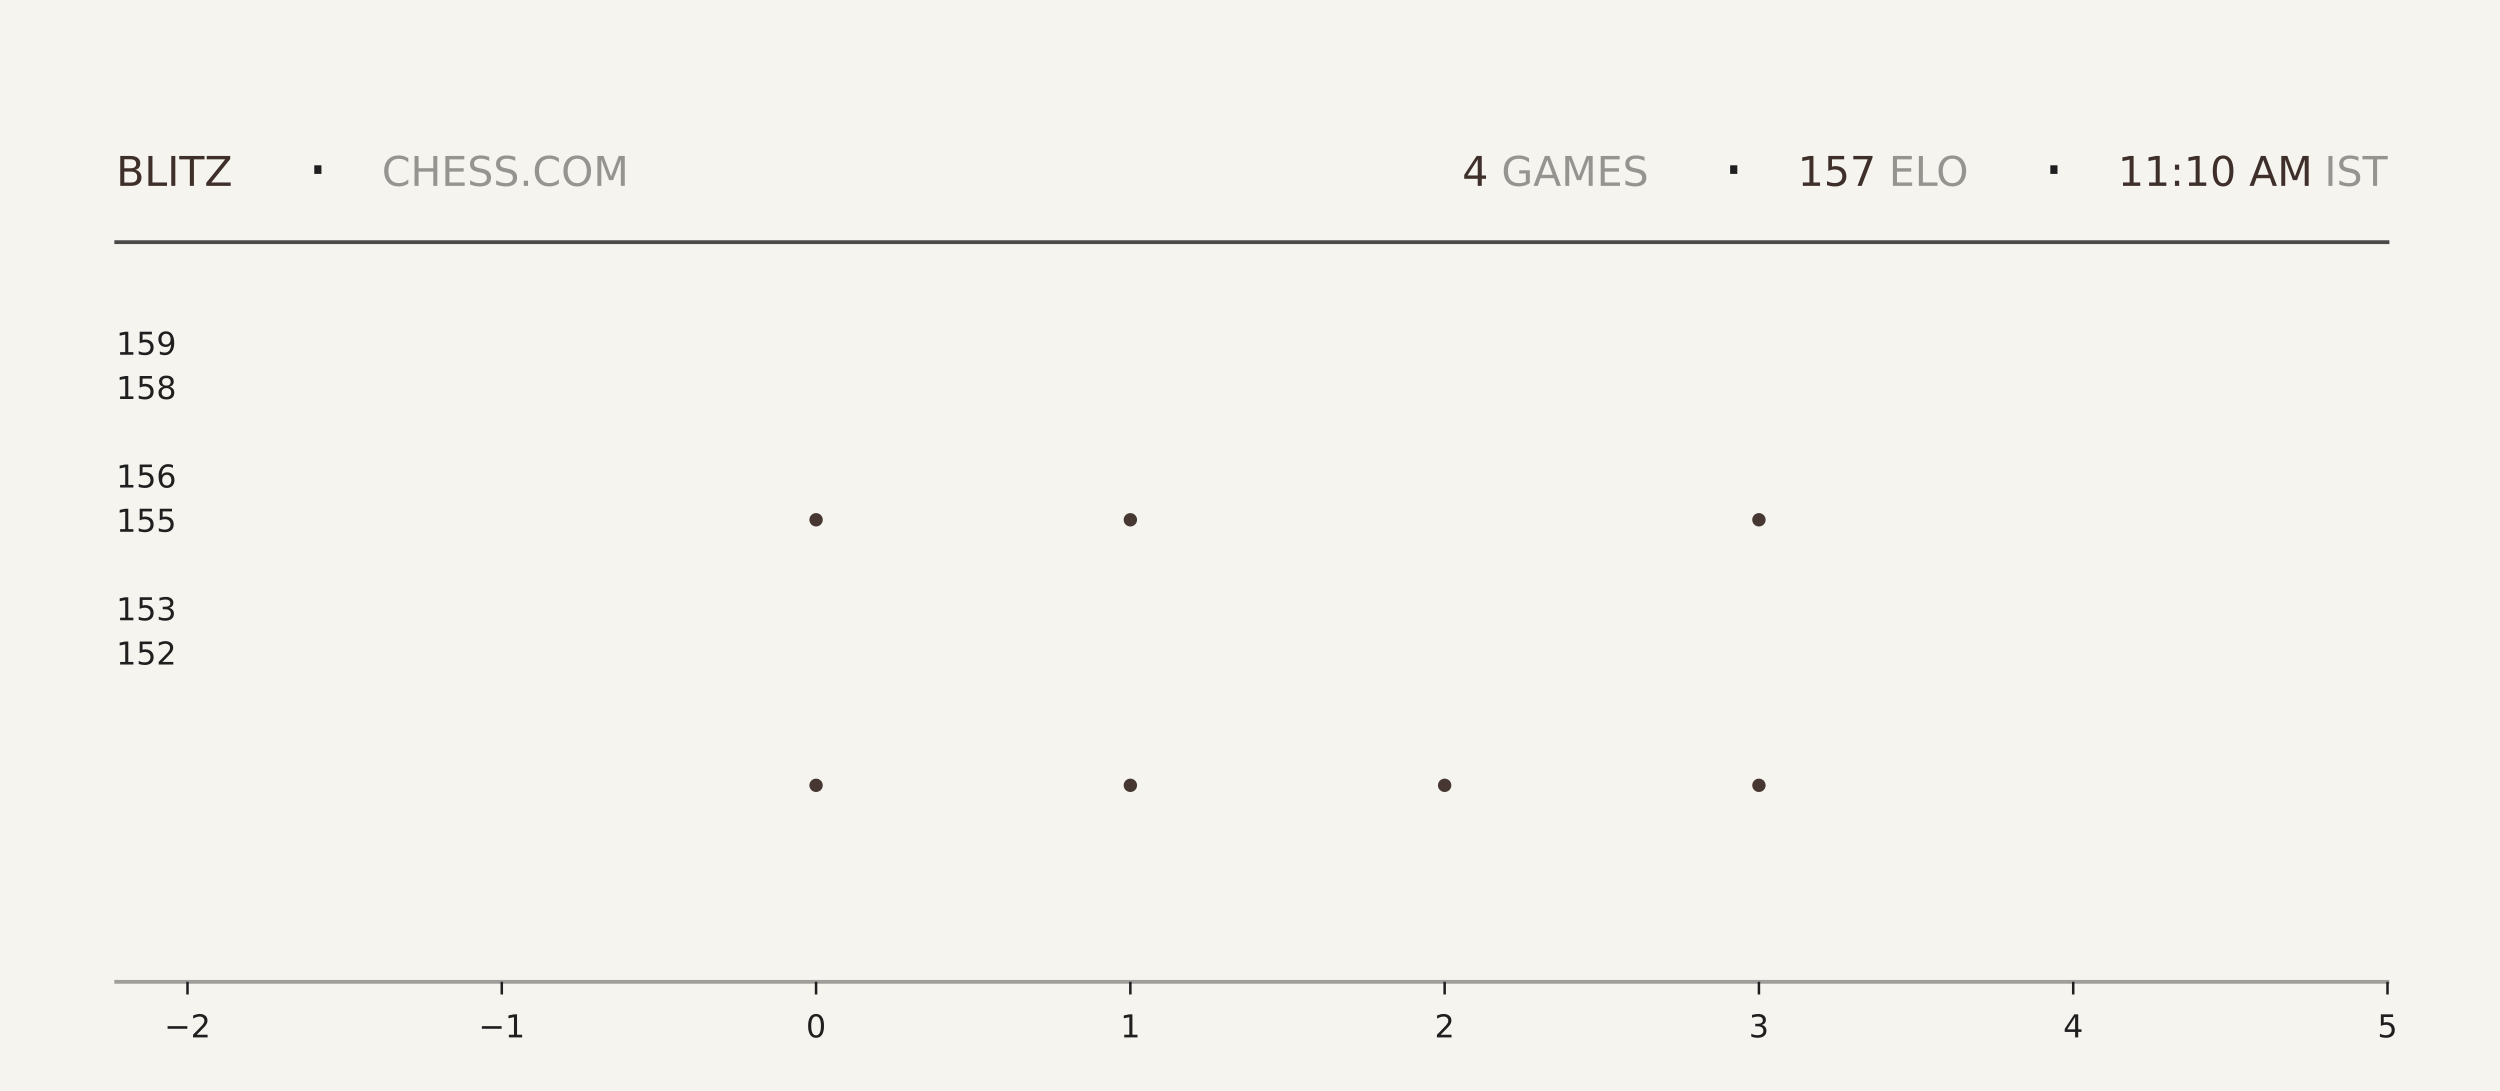
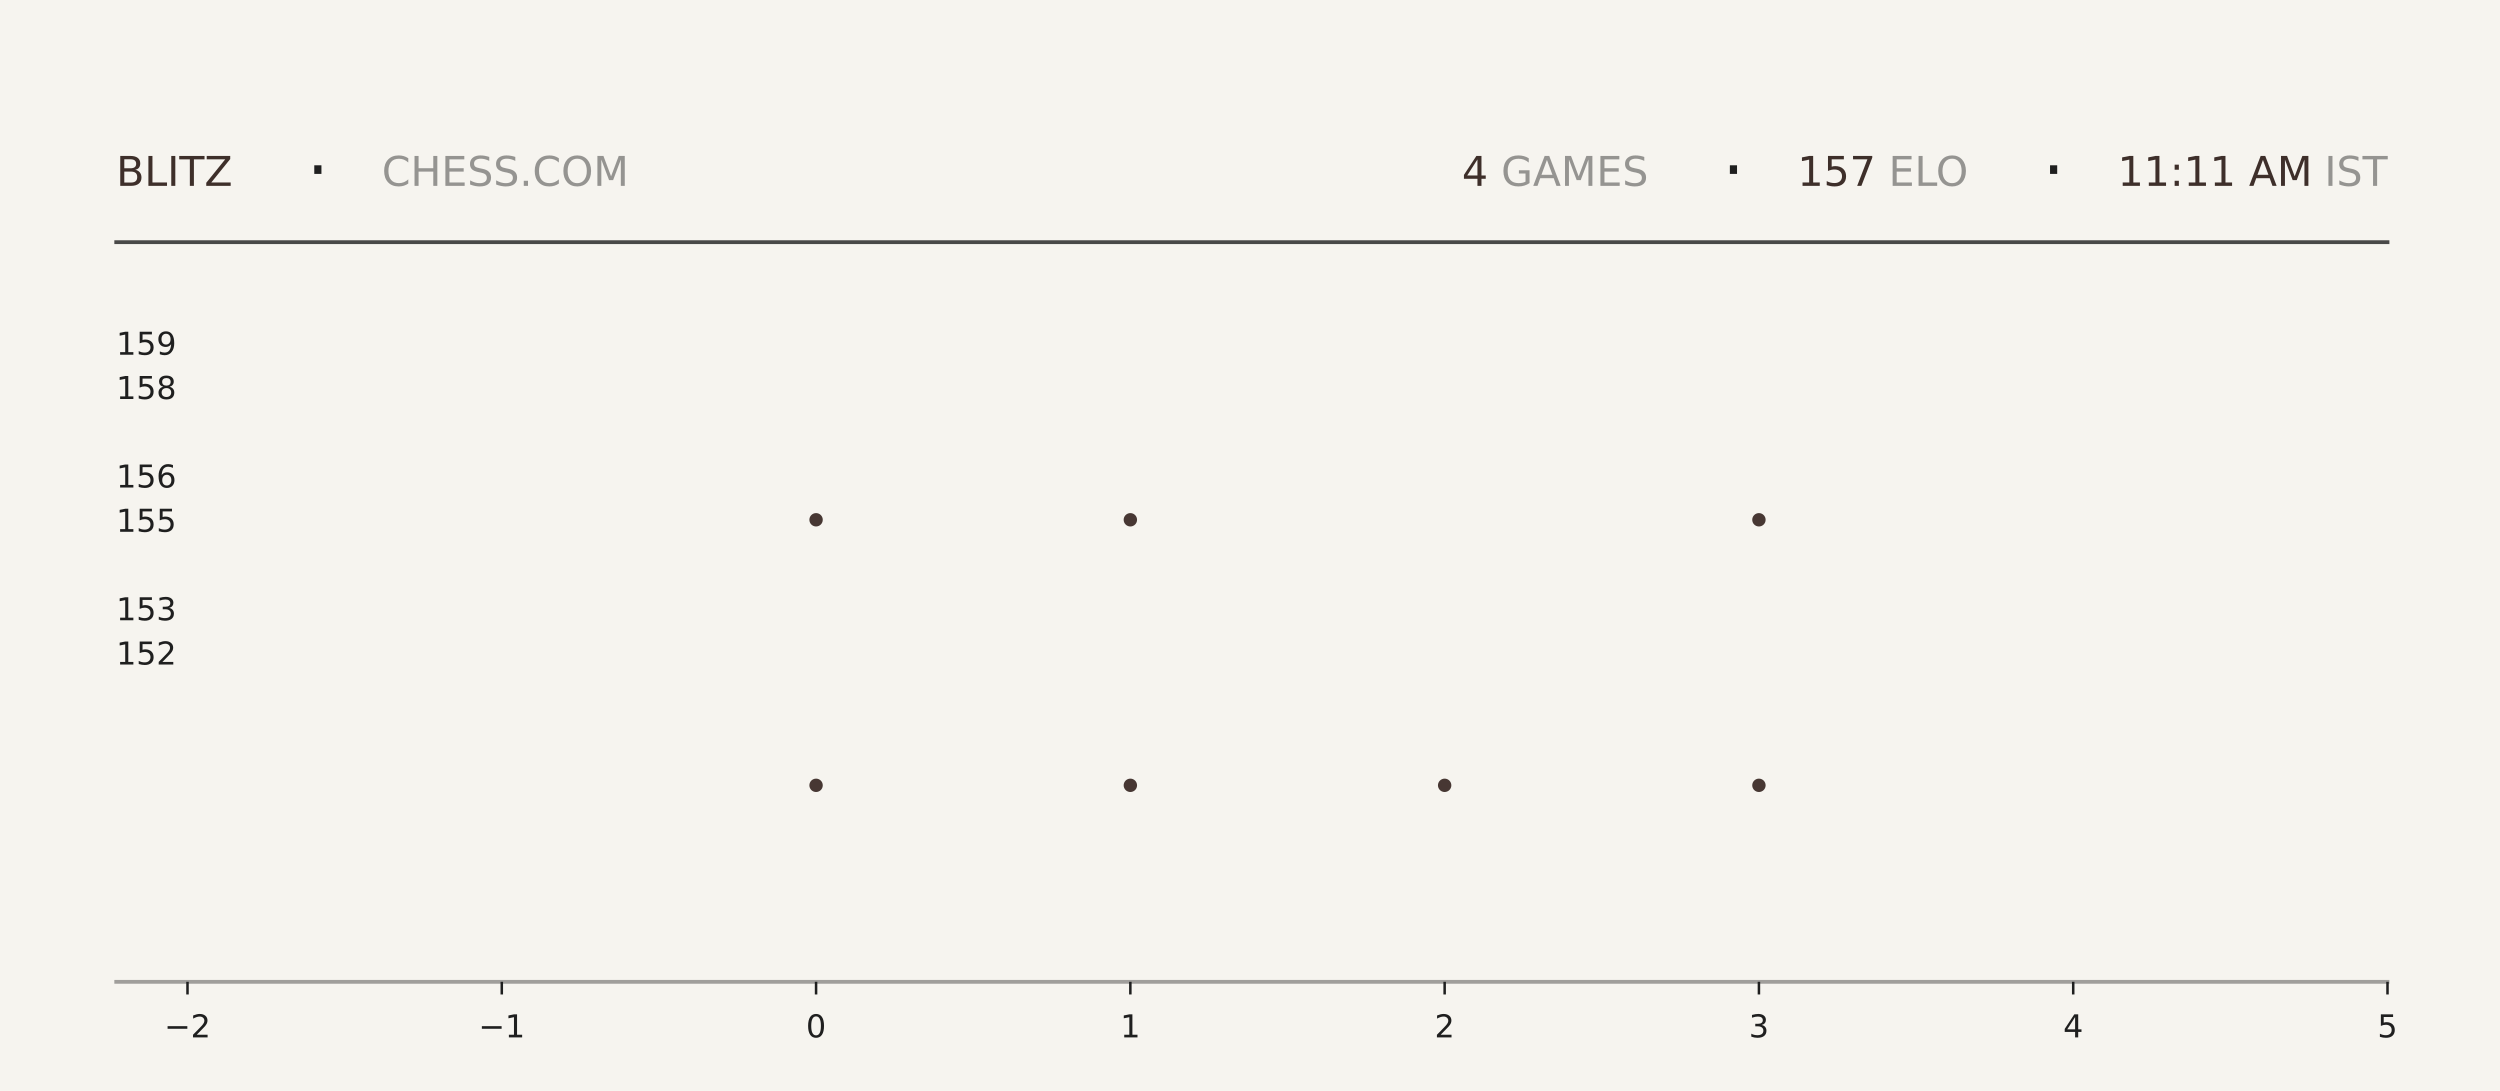
<svg xmlns="http://www.w3.org/2000/svg" xmlns:xlink="http://www.w3.org/1999/xlink" width="792pt" height="345.6pt" viewBox="0 0 792 345.6" version="1.1">
  <defs>
    <style type="text/css">*{stroke-linejoin: round; stroke-linecap: butt}</style>
  </defs>
  <g id="figure_1">
    <g id="patch_1">
      <path d="M 0 345.6  L 792 345.6  L 792 0  L 0 0  z " style="fill: #f6f4ef" />
    </g>
    <g id="axes_1">
      <g id="patch_2">
        <path d="M 59.4 311.04  L 756.36 311.04  L 756.36 103.68  L 59.4 103.68  z " style="fill: #f6f4ef" />
      </g>
      <g id="PathCollection_1">
        <defs>
-           <path id="mc07bedd32d" d="M 0 2.121  C 0.563 2.121 1.102 1.898 1.5 1.5  C 1.898 1.102 2.121 0.563 2.121 0  C 2.121 -0.563 1.898 -1.102 1.5 -1.5  C 1.102 -1.898 0.563 -2.121 0 -2.121  C -0.563 -2.121 -1.102 -1.898 -1.5 -1.5  C -1.898 -1.102 -2.121 -0.563 -2.121 0  C -2.121 0.563 -1.898 1.102 -1.5 1.5  C -1.102 1.898 -0.563 2.121 0 2.121  z " />
-         </defs>
-         <g clip-path="url(#pe1f670a35b)">
-           <use xlink:href="#mc07bedd32d" x="258.531" y="248.79" style="fill: #3e2f2a; fill-opacity: 0.95" />
-           <use xlink:href="#mc07bedd32d" x="258.531" y="164.668" style="fill: #3e2f2a; fill-opacity: 0.95" />
+           <path id="m03a0f8a36e" d="M 0 2.121  C 0.563 2.121 1.102 1.898 1.5 1.5  C 1.898 1.102 2.121 0.563 2.121 0  C 2.121 -0.563 1.898 -1.102 1.5 -1.5  C 1.102 -1.898 0.563 -2.121 0 -2.121  C -0.563 -2.121 -1.102 -1.898 -1.5 -1.5  C -1.898 -1.102 -2.121 -0.563 -2.121 0  C -2.121 0.563 -1.898 1.102 -1.5 1.5  C -1.102 1.898 -0.563 2.121 0 2.121  z " />
+         </defs>
+         <g clip-path="url(#p38d7814865)">
+           <use xlink:href="#m03a0f8a36e" x="258.531" y="248.79" style="fill: #3e2f2a; fill-opacity: 0.95" />
+           <use xlink:href="#m03a0f8a36e" x="258.531" y="164.668" style="fill: #3e2f2a; fill-opacity: 0.95" />
        </g>
      </g>
      <g id="PathCollection_2">
-         <g clip-path="url(#pe1f670a35b)">
-           <use xlink:href="#mc07bedd32d" x="358.097" y="248.79" style="fill: #3e2f2a; fill-opacity: 0.95" />
-           <use xlink:href="#mc07bedd32d" x="358.097" y="164.668" style="fill: #3e2f2a; fill-opacity: 0.95" />
-           <use xlink:href="#mc07bedd32d" x="358.097" y="80.547" style="fill: #3e2f2a; fill-opacity: 0.95" />
+         <g clip-path="url(#p38d7814865)">
+           <use xlink:href="#m03a0f8a36e" x="358.097" y="248.79" style="fill: #3e2f2a; fill-opacity: 0.95" />
+           <use xlink:href="#m03a0f8a36e" x="358.097" y="164.668" style="fill: #3e2f2a; fill-opacity: 0.95" />
+           <use xlink:href="#m03a0f8a36e" x="358.097" y="80.547" style="fill: #3e2f2a; fill-opacity: 0.95" />
        </g>
      </g>
      <g id="PathCollection_3">
-         <g clip-path="url(#pe1f670a35b)">
-           <use xlink:href="#mc07bedd32d" x="457.663" y="248.79" style="fill: #3e2f2a; fill-opacity: 0.95" />
+         <g clip-path="url(#p38d7814865)">
+           <use xlink:href="#m03a0f8a36e" x="457.663" y="248.79" style="fill: #3e2f2a; fill-opacity: 0.95" />
        </g>
      </g>
      <g id="PathCollection_4">
-         <g clip-path="url(#pe1f670a35b)">
-           <use xlink:href="#mc07bedd32d" x="557.229" y="248.79" style="fill: #3e2f2a; fill-opacity: 0.95" />
-           <use xlink:href="#mc07bedd32d" x="557.229" y="164.668" style="fill: #3e2f2a; fill-opacity: 0.95" />
-           <use xlink:href="#mc07bedd32d" x="557.229" y="80.547" style="fill: #3e2f2a; fill-opacity: 0.95" />
+         <g clip-path="url(#p38d7814865)">
+           <use xlink:href="#m03a0f8a36e" x="557.229" y="248.79" style="fill: #3e2f2a; fill-opacity: 0.95" />
+           <use xlink:href="#m03a0f8a36e" x="557.229" y="164.668" style="fill: #3e2f2a; fill-opacity: 0.95" />
+           <use xlink:href="#m03a0f8a36e" x="557.229" y="80.547" style="fill: #3e2f2a; fill-opacity: 0.95" />
        </g>
      </g>
      <g id="matplotlib.axis_1">
        <g id="xtick_1">
          <g id="line2d_1">
            <defs>
-               <path id="mf78d8bc021" d="M 0 0  L 0 4  " style="stroke: #1f1f1f; stroke-width: 0.8" />
+               <path id="m0d0da29a61" d="M 0 0  L 0 4  " style="stroke: #1f1f1f; stroke-width: 0.8" />
            </defs>
            <g>
-               <use xlink:href="#mf78d8bc021" x="59.4" y="311.04" style="fill: #1f1f1f; stroke: #1f1f1f; stroke-width: 0.8" />
+               <use xlink:href="#m0d0da29a61" x="59.4" y="311.04" style="fill: #1f1f1f; stroke: #1f1f1f; stroke-width: 0.8" />
            </g>
          </g>
          <g id="text_1">
            <g style="fill: #1f1f1f" transform="translate(52.02891 328.6384) scale(0.1 -0.1)">
              <defs>
                <path id="DejaVuSans-2212" d="M 678 2272  L 4684 2272  L 4684 1741  L 678 1741  L 678 2272  z " transform="scale(0.015625)" />
                <path id="DejaVuSans-32" d="M 1228 531  L 3431 531  L 3431 0  L 469 0  L 469 531  Q 828 903 1448 1529  Q 2069 2156 2228 2338  Q 2531 2678 2651 2914  Q 2772 3150 2772 3378  Q 2772 3750 2511 3984  Q 2250 4219 1831 4219  Q 1534 4219 1204 4116  Q 875 4013 500 3803  L 500 4441  Q 881 4594 1212 4672  Q 1544 4750 1819 4750  Q 2544 4750 2975 4387  Q 3406 4025 3406 3419  Q 3406 3131 3298 2873  Q 3191 2616 2906 2266  Q 2828 2175 2409 1742  Q 1991 1309 1228 531  z " transform="scale(0.015625)" />
              </defs>
              <use xlink:href="#DejaVuSans-2212" />
              <use xlink:href="#DejaVuSans-32" transform="translate(83.78906 0)" />
            </g>
          </g>
        </g>
        <g id="xtick_2">
          <g id="line2d_2">
            <g>
-               <use xlink:href="#mf78d8bc021" x="158.966" y="311.04" style="fill: #1f1f1f; stroke: #1f1f1f; stroke-width: 0.8" />
+               <use xlink:href="#m0d0da29a61" x="158.966" y="311.04" style="fill: #1f1f1f; stroke: #1f1f1f; stroke-width: 0.8" />
            </g>
          </g>
          <g id="text_2">
            <g style="fill: #1f1f1f" transform="translate(151.5946 328.6384) scale(0.1 -0.1)">
              <defs>
                <path id="DejaVuSans-31" d="M 794 531  L 1825 531  L 1825 4091  L 703 3866  L 703 4441  L 1819 4666  L 2450 4666  L 2450 531  L 3481 531  L 3481 0  L 794 0  L 794 531  z " transform="scale(0.015625)" />
              </defs>
              <use xlink:href="#DejaVuSans-2212" />
              <use xlink:href="#DejaVuSans-31" transform="translate(83.78906 0)" />
            </g>
          </g>
        </g>
        <g id="xtick_3">
          <g id="line2d_3">
            <g>
-               <use xlink:href="#mf78d8bc021" x="258.531" y="311.04" style="fill: #1f1f1f; stroke: #1f1f1f; stroke-width: 0.8" />
+               <use xlink:href="#m0d0da29a61" x="258.531" y="311.04" style="fill: #1f1f1f; stroke: #1f1f1f; stroke-width: 0.8" />
            </g>
          </g>
          <g id="text_3">
            <g style="fill: #1f1f1f" transform="translate(255.3502 328.6384) scale(0.1 -0.1)">
              <defs>
                <path id="DejaVuSans-30" d="M 2034 4250  Q 1547 4250 1301 3770  Q 1056 3291 1056 2328  Q 1056 1369 1301 889  Q 1547 409 2034 409  Q 2525 409 2770 889  Q 3016 1369 3016 2328  Q 3016 3291 2770 3770  Q 2525 4250 2034 4250  z M 2034 4750  Q 2819 4750 3233 4129  Q 3647 3509 3647 2328  Q 3647 1150 3233 529  Q 2819 -91 2034 -91  Q 1250 -91 836 529  Q 422 1150 422 2328  Q 422 3509 836 4129  Q 1250 4750 2034 4750  z " transform="scale(0.015625)" />
              </defs>
              <use xlink:href="#DejaVuSans-30" />
            </g>
          </g>
        </g>
        <g id="xtick_4">
          <g id="line2d_4">
            <g>
-               <use xlink:href="#mf78d8bc021" x="358.097" y="311.04" style="fill: #1f1f1f; stroke: #1f1f1f; stroke-width: 0.8" />
+               <use xlink:href="#m0d0da29a61" x="358.097" y="311.04" style="fill: #1f1f1f; stroke: #1f1f1f; stroke-width: 0.8" />
            </g>
          </g>
          <g id="text_4">
            <g style="fill: #1f1f1f" transform="translate(354.9159 328.6384) scale(0.1 -0.1)">
              <use xlink:href="#DejaVuSans-31" />
            </g>
          </g>
        </g>
        <g id="xtick_5">
          <g id="line2d_5">
            <g>
-               <use xlink:href="#mf78d8bc021" x="457.663" y="311.04" style="fill: #1f1f1f; stroke: #1f1f1f; stroke-width: 0.8" />
+               <use xlink:href="#m0d0da29a61" x="457.663" y="311.04" style="fill: #1f1f1f; stroke: #1f1f1f; stroke-width: 0.8" />
            </g>
          </g>
          <g id="text_5">
            <g style="fill: #1f1f1f" transform="translate(454.4816 328.6384) scale(0.1 -0.1)">
              <use xlink:href="#DejaVuSans-32" />
            </g>
          </g>
        </g>
        <g id="xtick_6">
          <g id="line2d_6">
            <g>
-               <use xlink:href="#mf78d8bc021" x="557.229" y="311.04" style="fill: #1f1f1f; stroke: #1f1f1f; stroke-width: 0.8" />
+               <use xlink:href="#m0d0da29a61" x="557.229" y="311.04" style="fill: #1f1f1f; stroke: #1f1f1f; stroke-width: 0.8" />
            </g>
          </g>
          <g id="text_6">
            <g style="fill: #1f1f1f" transform="translate(554.0473 328.6384) scale(0.1 -0.1)">
              <defs>
                <path id="DejaVuSans-33" d="M 2597 2516  Q 3050 2419 3304 2112  Q 3559 1806 3559 1356  Q 3559 666 3084 287  Q 2609 -91 1734 -91  Q 1441 -91 1130 -33  Q 819 25 488 141  L 488 750  Q 750 597 1062 519  Q 1375 441 1716 441  Q 2309 441 2620 675  Q 2931 909 2931 1356  Q 2931 1769 2642 2001  Q 2353 2234 1838 2234  L 1294 2234  L 1294 2753  L 1863 2753  Q 2328 2753 2575 2939  Q 2822 3125 2822 3475  Q 2822 3834 2567 4026  Q 2313 4219 1838 4219  Q 1578 4219 1281 4162  Q 984 4106 628 3988  L 628 4550  Q 988 4650 1302 4700  Q 1616 4750 1894 4750  Q 2613 4750 3031 4423  Q 3450 4097 3450 3541  Q 3450 3153 3228 2886  Q 3006 2619 2597 2516  z " transform="scale(0.015625)" />
              </defs>
              <use xlink:href="#DejaVuSans-33" />
            </g>
          </g>
        </g>
        <g id="xtick_7">
          <g id="line2d_7">
            <g>
-               <use xlink:href="#mf78d8bc021" x="656.794" y="311.04" style="fill: #1f1f1f; stroke: #1f1f1f; stroke-width: 0.8" />
+               <use xlink:href="#m0d0da29a61" x="656.794" y="311.04" style="fill: #1f1f1f; stroke: #1f1f1f; stroke-width: 0.8" />
            </g>
          </g>
          <g id="text_7">
            <g style="fill: #1f1f1f" transform="translate(653.613 328.6384) scale(0.1 -0.1)">
              <defs>
                <path id="DejaVuSans-34" d="M 2419 4116  L 825 1625  L 2419 1625  L 2419 4116  z M 2253 4666  L 3047 4666  L 3047 1625  L 3713 1625  L 3713 1100  L 3047 1100  L 3047 0  L 2419 0  L 2419 1100  L 313 1100  L 313 1709  L 2253 4666  z " transform="scale(0.015625)" />
              </defs>
              <use xlink:href="#DejaVuSans-34" />
            </g>
          </g>
        </g>
        <g id="xtick_8">
          <g id="line2d_8">
            <g>
-               <use xlink:href="#mf78d8bc021" x="756.36" y="311.04" style="fill: #1f1f1f; stroke: #1f1f1f; stroke-width: 0.8" />
+               <use xlink:href="#m0d0da29a61" x="756.36" y="311.04" style="fill: #1f1f1f; stroke: #1f1f1f; stroke-width: 0.8" />
            </g>
          </g>
          <g id="text_8">
            <g style="fill: #1f1f1f" transform="translate(753.1788 328.6384) scale(0.1 -0.1)">
              <defs>
                <path id="DejaVuSans-35" d="M 691 4666  L 3169 4666  L 3169 4134  L 1269 4134  L 1269 2991  Q 1406 3038 1543 3061  Q 1681 3084 1819 3084  Q 2600 3084 3056 2656  Q 3513 2228 3513 1497  Q 3513 744 3044 326  Q 2575 -91 1722 -91  Q 1428 -91 1123 -41  Q 819 9 494 109  L 494 744  Q 775 591 1075 516  Q 1375 441 1709 441  Q 2250 441 2565 725  Q 2881 1009 2881 1497  Q 2881 1984 2565 2268  Q 2250 2553 1709 2553  Q 1456 2553 1204 2497  Q 953 2441 691 2322  L 691 4666  z " transform="scale(0.015625)" />
              </defs>
              <use xlink:href="#DejaVuSans-35" />
            </g>
          </g>
        </g>
      </g>
      <g id="matplotlib.axis_2">
        <g id="ytick_1">
          <g id="line2d_9" />
          <g id="text_9">
            <g style="fill: #1f1f1f" transform="translate(36.8125 210.5283) scale(0.1 -0.1)">
              <use xlink:href="#DejaVuSans-31" />
              <use xlink:href="#DejaVuSans-35" transform="translate(63.62305 0)" />
              <use xlink:href="#DejaVuSans-32" transform="translate(127.2461 0)" />
            </g>
          </g>
        </g>
        <g id="ytick_2">
          <g id="line2d_10" />
          <g id="text_10">
            <g style="fill: #1f1f1f" transform="translate(36.8125 196.508) scale(0.1 -0.1)">
              <use xlink:href="#DejaVuSans-31" />
              <use xlink:href="#DejaVuSans-35" transform="translate(63.62305 0)" />
              <use xlink:href="#DejaVuSans-33" transform="translate(127.2461 0)" />
            </g>
          </g>
        </g>
        <g id="ytick_3">
          <g id="line2d_11" />
          <g id="text_11">
            <g style="fill: #1f1f1f" transform="translate(36.8125 168.4675) scale(0.1 -0.1)">
              <use xlink:href="#DejaVuSans-31" />
              <use xlink:href="#DejaVuSans-35" transform="translate(63.62305 0)" />
              <use xlink:href="#DejaVuSans-35" transform="translate(127.2461 0)" />
            </g>
          </g>
        </g>
        <g id="ytick_4">
          <g id="line2d_12" />
          <g id="text_12">
            <g style="fill: #1f1f1f" transform="translate(36.8125 154.4472) scale(0.1 -0.1)">
              <defs>
                <path id="DejaVuSans-36" d="M 2113 2584  Q 1688 2584 1439 2293  Q 1191 2003 1191 1497  Q 1191 994 1439 701  Q 1688 409 2113 409  Q 2538 409 2786 701  Q 3034 994 3034 1497  Q 3034 2003 2786 2293  Q 2538 2584 2113 2584  z M 3366 4563  L 3366 3988  Q 3128 4100 2886 4159  Q 2644 4219 2406 4219  Q 1781 4219 1451 3797  Q 1122 3375 1075 2522  Q 1259 2794 1537 2939  Q 1816 3084 2150 3084  Q 2853 3084 3261 2657  Q 3669 2231 3669 1497  Q 3669 778 3244 343  Q 2819 -91 2113 -91  Q 1303 -91 875 529  Q 447 1150 447 2328  Q 447 3434 972 4092  Q 1497 4750 2381 4750  Q 2619 4750 2861 4703  Q 3103 4656 3366 4563  z " transform="scale(0.015625)" />
              </defs>
              <use xlink:href="#DejaVuSans-31" />
              <use xlink:href="#DejaVuSans-35" transform="translate(63.62305 0)" />
              <use xlink:href="#DejaVuSans-36" transform="translate(127.2461 0)" />
            </g>
          </g>
        </g>
        <g id="ytick_5">
          <g id="line2d_13" />
          <g id="text_13">
            <g style="fill: #1f1f1f" transform="translate(36.8125 126.4066) scale(0.1 -0.1)">
              <defs>
                <path id="DejaVuSans-38" d="M 2034 2216  Q 1584 2216 1326 1975  Q 1069 1734 1069 1313  Q 1069 891 1326 650  Q 1584 409 2034 409  Q 2484 409 2743 651  Q 3003 894 3003 1313  Q 3003 1734 2745 1975  Q 2488 2216 2034 2216  z M 1403 2484  Q 997 2584 770 2862  Q 544 3141 544 3541  Q 544 4100 942 4425  Q 1341 4750 2034 4750  Q 2731 4750 3128 4425  Q 3525 4100 3525 3541  Q 3525 3141 3298 2862  Q 3072 2584 2669 2484  Q 3125 2378 3379 2068  Q 3634 1759 3634 1313  Q 3634 634 3220 271  Q 2806 -91 2034 -91  Q 1263 -91 848 271  Q 434 634 434 1313  Q 434 1759 690 2068  Q 947 2378 1403 2484  z M 1172 3481  Q 1172 3119 1398 2916  Q 1625 2713 2034 2713  Q 2441 2713 2670 2916  Q 2900 3119 2900 3481  Q 2900 3844 2670 4047  Q 2441 4250 2034 4250  Q 1625 4250 1398 4047  Q 1172 3844 1172 3481  z " transform="scale(0.015625)" />
              </defs>
              <use xlink:href="#DejaVuSans-31" />
              <use xlink:href="#DejaVuSans-35" transform="translate(63.62305 0)" />
              <use xlink:href="#DejaVuSans-38" transform="translate(127.2461 0)" />
            </g>
          </g>
        </g>
        <g id="ytick_6">
          <g id="line2d_14" />
          <g id="text_14">
            <g style="fill: #1f1f1f" transform="translate(36.8125 112.3863) scale(0.1 -0.1)">
              <defs>
                <path id="DejaVuSans-39" d="M 703 97  L 703 672  Q 941 559 1184 500  Q 1428 441 1663 441  Q 2288 441 2617 861  Q 2947 1281 2994 2138  Q 2813 1869 2534 1725  Q 2256 1581 1919 1581  Q 1219 1581 811 2004  Q 403 2428 403 3163  Q 403 3881 828 4315  Q 1253 4750 1959 4750  Q 2769 4750 3195 4129  Q 3622 3509 3622 2328  Q 3622 1225 3098 567  Q 2575 -91 1691 -91  Q 1453 -91 1209 -44  Q 966 3 703 97  z M 1959 2075  Q 2384 2075 2632 2365  Q 2881 2656 2881 3163  Q 2881 3666 2632 3958  Q 2384 4250 1959 4250  Q 1534 4250 1286 3958  Q 1038 3666 1038 3163  Q 1038 2656 1286 2365  Q 1534 2075 1959 2075  z " transform="scale(0.015625)" />
              </defs>
              <use xlink:href="#DejaVuSans-31" />
              <use xlink:href="#DejaVuSans-35" transform="translate(63.62305 0)" />
              <use xlink:href="#DejaVuSans-39" transform="translate(127.2461 0)" />
            </g>
          </g>
        </g>
      </g>
    </g>
    <g id="line2d_15">
      <path d="M 36.82 76.723  L 756.36 76.723  " style="fill: none; stroke: #1f1f1f; stroke-opacity: 0.8; stroke-width: 1.2; stroke-linecap: square" />
    </g>
    <g id="line2d_16">
      <path d="M 36.82 311.04  L 756.36 311.04  " style="fill: none; stroke: #1f1f1f; stroke-opacity: 0.4; stroke-width: 1.2; stroke-linecap: square" />
    </g>
    <g id="text_15">
      <g style="fill: #3e2f2a" transform="translate(36.82 58.88319) scale(0.13 -0.13)">
        <defs>
          <path id="DejaVuSans-42" d="M 1259 2228  L 1259 519  L 2272 519  Q 2781 519 3026 730  Q 3272 941 3272 1375  Q 3272 1813 3026 2020  Q 2781 2228 2272 2228  L 1259 2228  z M 1259 4147  L 1259 2741  L 2194 2741  Q 2656 2741 2882 2914  Q 3109 3088 3109 3444  Q 3109 3797 2882 3972  Q 2656 4147 2194 4147  L 1259 4147  z M 628 4666  L 2241 4666  Q 2963 4666 3353 4366  Q 3744 4066 3744 3513  Q 3744 3084 3544 2831  Q 3344 2578 2956 2516  Q 3422 2416 3680 2098  Q 3938 1781 3938 1306  Q 3938 681 3513 340  Q 3088 0 2303 0  L 628 0  L 628 4666  z " transform="scale(0.015625)" />
          <path id="DejaVuSans-4c" d="M 628 4666  L 1259 4666  L 1259 531  L 3531 531  L 3531 0  L 628 0  L 628 4666  z " transform="scale(0.015625)" />
          <path id="DejaVuSans-49" d="M 628 4666  L 1259 4666  L 1259 0  L 628 0  L 628 4666  z " transform="scale(0.015625)" />
          <path id="DejaVuSans-54" d="M -19 4666  L 3928 4666  L 3928 4134  L 2272 4134  L 2272 0  L 1638 0  L 1638 4134  L -19 4134  L -19 4666  z " transform="scale(0.015625)" />
          <path id="DejaVuSans-5a" d="M 359 4666  L 4025 4666  L 4025 4184  L 1075 531  L 4097 531  L 4097 0  L 288 0  L 288 481  L 3238 4134  L 359 4134  L 359 4666  z " transform="scale(0.015625)" />
        </defs>
        <use xlink:href="#DejaVuSans-42" />
        <use xlink:href="#DejaVuSans-4c" transform="translate(68.60352 0)" />
        <use xlink:href="#DejaVuSans-49" transform="translate(124.3164 0)" />
        <use xlink:href="#DejaVuSans-54" transform="translate(153.8086 0)" />
        <use xlink:href="#DejaVuSans-5a" transform="translate(214.8926 0)" />
      </g>
    </g>
    <g id="text_16">
      <g style="fill: #1f1f1f" transform="translate(97.21 61.36662) scale(0.22 -0.22)">
        <defs>
          <path id="DejaVuSans-b7" d="M 684 2619  L 1344 2619  L 1344 1825  L 684 1825  L 684 2619  z " transform="scale(0.015625)" />
        </defs>
        <use xlink:href="#DejaVuSans-b7" />
      </g>
    </g>
    <g id="text_17">
      <g style="fill: #1f1f1f; opacity: 0.45" transform="translate(120.97 58.88319) scale(0.13 -0.13)">
        <defs>
          <path id="DejaVuSans-43" d="M 4122 4306  L 4122 3641  Q 3803 3938 3442 4084  Q 3081 4231 2675 4231  Q 1875 4231 1450 3742  Q 1025 3253 1025 2328  Q 1025 1406 1450 917  Q 1875 428 2675 428  Q 3081 428 3442 575  Q 3803 722 4122 1019  L 4122 359  Q 3791 134 3420 21  Q 3050 -91 2638 -91  Q 1578 -91 968 557  Q 359 1206 359 2328  Q 359 3453 968 4101  Q 1578 4750 2638 4750  Q 3056 4750 3426 4639  Q 3797 4528 4122 4306  z " transform="scale(0.015625)" />
          <path id="DejaVuSans-48" d="M 628 4666  L 1259 4666  L 1259 2753  L 3553 2753  L 3553 4666  L 4184 4666  L 4184 0  L 3553 0  L 3553 2222  L 1259 2222  L 1259 0  L 628 0  L 628 4666  z " transform="scale(0.015625)" />
          <path id="DejaVuSans-45" d="M 628 4666  L 3578 4666  L 3578 4134  L 1259 4134  L 1259 2753  L 3481 2753  L 3481 2222  L 1259 2222  L 1259 531  L 3634 531  L 3634 0  L 628 0  L 628 4666  z " transform="scale(0.015625)" />
          <path id="DejaVuSans-53" d="M 3425 4513  L 3425 3897  Q 3066 4069 2747 4153  Q 2428 4238 2131 4238  Q 1616 4238 1336 4038  Q 1056 3838 1056 3469  Q 1056 3159 1242 3001  Q 1428 2844 1947 2747  L 2328 2669  Q 3034 2534 3370 2195  Q 3706 1856 3706 1288  Q 3706 609 3251 259  Q 2797 -91 1919 -91  Q 1588 -91 1214 -16  Q 841 59 441 206  L 441 856  Q 825 641 1194 531  Q 1563 422 1919 422  Q 2459 422 2753 634  Q 3047 847 3047 1241  Q 3047 1584 2836 1778  Q 2625 1972 2144 2069  L 1759 2144  Q 1053 2284 737 2584  Q 422 2884 422 3419  Q 422 4038 858 4394  Q 1294 4750 2059 4750  Q 2388 4750 2728 4690  Q 3069 4631 3425 4513  z " transform="scale(0.015625)" />
          <path id="DejaVuSans-2e" d="M 684 794  L 1344 794  L 1344 0  L 684 0  L 684 794  z " transform="scale(0.015625)" />
          <path id="DejaVuSans-4f" d="M 2522 4238  Q 1834 4238 1429 3725  Q 1025 3213 1025 2328  Q 1025 1447 1429 934  Q 1834 422 2522 422  Q 3209 422 3611 934  Q 4013 1447 4013 2328  Q 4013 3213 3611 3725  Q 3209 4238 2522 4238  z M 2522 4750  Q 3503 4750 4090 4092  Q 4678 3434 4678 2328  Q 4678 1225 4090 567  Q 3503 -91 2522 -91  Q 1538 -91 948 565  Q 359 1222 359 2328  Q 359 3434 948 4092  Q 1538 4750 2522 4750  z " transform="scale(0.015625)" />
          <path id="DejaVuSans-4d" d="M 628 4666  L 1569 4666  L 2759 1491  L 3956 4666  L 4897 4666  L 4897 0  L 4281 0  L 4281 4097  L 3078 897  L 2444 897  L 1241 4097  L 1241 0  L 628 0  L 628 4666  z " transform="scale(0.015625)" />
        </defs>
        <use xlink:href="#DejaVuSans-43" />
        <use xlink:href="#DejaVuSans-48" transform="translate(69.82422 0)" />
        <use xlink:href="#DejaVuSans-45" transform="translate(145.0195 0)" />
        <use xlink:href="#DejaVuSans-53" transform="translate(208.2031 0)" />
        <use xlink:href="#DejaVuSans-53" transform="translate(271.6797 0)" />
        <use xlink:href="#DejaVuSans-2e" transform="translate(335.1562 0)" />
        <use xlink:href="#DejaVuSans-43" transform="translate(366.9434 0)" />
        <use xlink:href="#DejaVuSans-4f" transform="translate(436.7676 0)" />
        <use xlink:href="#DejaVuSans-4d" transform="translate(515.4785 0)" />
      </g>
    </g>
    <g id="text_18">
-       <g style="fill: #3e2f2a" transform="translate(463.23 58.88319) scale(0.13 -0.13)">
+       <g style="fill: #3e2f2a" transform="translate(463.14 58.88319) scale(0.13 -0.13)">
        <use xlink:href="#DejaVuSans-34" />
      </g>
    </g>
    <g id="text_19">
-       <g style="fill: #1f1f1f; opacity: 0.45" transform="translate(471.51 58.88319) scale(0.13 -0.13)">
+       <g style="fill: #1f1f1f; opacity: 0.45" transform="translate(471.42 58.88319) scale(0.13 -0.13)">
        <defs>
          <path id="DejaVuSans-20" transform="scale(0.015625)" />
          <path id="DejaVuSans-47" d="M 3809 666  L 3809 1919  L 2778 1919  L 2778 2438  L 4434 2438  L 4434 434  Q 4069 175 3628 42  Q 3188 -91 2688 -91  Q 1594 -91 976 548  Q 359 1188 359 2328  Q 359 3472 976 4111  Q 1594 4750 2688 4750  Q 3144 4750 3555 4637  Q 3966 4525 4313 4306  L 4313 3634  Q 3963 3931 3569 4081  Q 3175 4231 2741 4231  Q 1884 4231 1454 3753  Q 1025 3275 1025 2328  Q 1025 1384 1454 906  Q 1884 428 2741 428  Q 3075 428 3337 486  Q 3600 544 3809 666  z " transform="scale(0.015625)" />
          <path id="DejaVuSans-41" d="M 2188 4044  L 1331 1722  L 3047 1722  L 2188 4044  z M 1831 4666  L 2547 4666  L 4325 0  L 3669 0  L 3244 1197  L 1141 1197  L 716 0  L 50 0  L 1831 4666  z " transform="scale(0.015625)" />
        </defs>
        <use xlink:href="#DejaVuSans-20" />
        <use xlink:href="#DejaVuSans-47" transform="translate(31.78711 0)" />
        <use xlink:href="#DejaVuSans-41" transform="translate(109.2773 0)" />
        <use xlink:href="#DejaVuSans-4d" transform="translate(177.6855 0)" />
        <use xlink:href="#DejaVuSans-45" transform="translate(263.9648 0)" />
        <use xlink:href="#DejaVuSans-53" transform="translate(327.1484 0)" />
      </g>
    </g>
    <g id="text_20">
-       <g style="fill: #1f1f1f" transform="translate(545.76 61.36662) scale(0.22 -0.22)">
+       <g style="fill: #1f1f1f" transform="translate(545.67 61.36662) scale(0.22 -0.22)">
        <use xlink:href="#DejaVuSans-b7" />
      </g>
    </g>
    <g id="text_21">
-       <g style="fill: #3e2f2a" transform="translate(569.52 58.88319) scale(0.13 -0.13)">
+       <g style="fill: #3e2f2a" transform="translate(569.43 58.88319) scale(0.13 -0.13)">
        <defs>
          <path id="DejaVuSans-37" d="M 525 4666  L 3525 4666  L 3525 4397  L 1831 0  L 1172 0  L 2766 4134  L 525 4134  L 525 4666  z " transform="scale(0.015625)" />
        </defs>
        <use xlink:href="#DejaVuSans-31" />
        <use xlink:href="#DejaVuSans-35" transform="translate(63.62305 0)" />
        <use xlink:href="#DejaVuSans-37" transform="translate(127.2461 0)" />
      </g>
    </g>
    <g id="text_22">
-       <g style="fill: #1f1f1f; opacity: 0.45" transform="translate(594.27 58.88319) scale(0.13 -0.13)">
+       <g style="fill: #1f1f1f; opacity: 0.45" transform="translate(594.18 58.88319) scale(0.13 -0.13)">
        <use xlink:href="#DejaVuSans-20" />
        <use xlink:href="#DejaVuSans-45" transform="translate(31.78711 0)" />
        <use xlink:href="#DejaVuSans-4c" transform="translate(94.9707 0)" />
        <use xlink:href="#DejaVuSans-4f" transform="translate(147.0586 0)" />
      </g>
    </g>
    <g id="text_23">
-       <g style="fill: #1f1f1f" transform="translate(647.19 61.36662) scale(0.22 -0.22)">
+       <g style="fill: #1f1f1f" transform="translate(647.1 61.36662) scale(0.22 -0.22)">
        <use xlink:href="#DejaVuSans-b7" />
      </g>
    </g>
    <g id="text_24">
-       <g style="fill: #3e2f2a" transform="translate(670.95 58.88319) scale(0.13 -0.13)">
+       <g style="fill: #3e2f2a" transform="translate(670.86 58.88319) scale(0.13 -0.13)">
        <defs>
          <path id="DejaVuSans-3a" d="M 750 794  L 1409 794  L 1409 0  L 750 0  L 750 794  z M 750 3309  L 1409 3309  L 1409 2516  L 750 2516  L 750 3309  z " transform="scale(0.015625)" />
        </defs>
        <use xlink:href="#DejaVuSans-31" />
        <use xlink:href="#DejaVuSans-31" transform="translate(63.62305 0)" />
        <use xlink:href="#DejaVuSans-3a" transform="translate(127.2461 0)" />
        <use xlink:href="#DejaVuSans-31" transform="translate(160.9375 0)" />
-         <use xlink:href="#DejaVuSans-30" transform="translate(224.5605 0)" />
+         <use xlink:href="#DejaVuSans-31" transform="translate(224.5605 0)" />
        <use xlink:href="#DejaVuSans-20" transform="translate(288.1836 0)" />
        <use xlink:href="#DejaVuSans-41" transform="translate(319.9707 0)" />
        <use xlink:href="#DejaVuSans-4d" transform="translate(388.3789 0)" />
      </g>
    </g>
    <g id="text_25">
      <g style="fill: #1f1f1f; opacity: 0.45" transform="translate(732.24 58.88319) scale(0.13 -0.13)">
        <use xlink:href="#DejaVuSans-20" />
        <use xlink:href="#DejaVuSans-49" transform="translate(31.78711 0)" />
        <use xlink:href="#DejaVuSans-53" transform="translate(61.2793 0)" />
        <use xlink:href="#DejaVuSans-54" transform="translate(124.7559 0)" />
      </g>
    </g>
  </g>
  <defs>
-     <clipPath id="pe1f670a35b">
+     <clipPath id="p38d7814865">
      <rect x="59.4" y="103.68" width="696.96" height="207.36" />
    </clipPath>
  </defs>
</svg>
